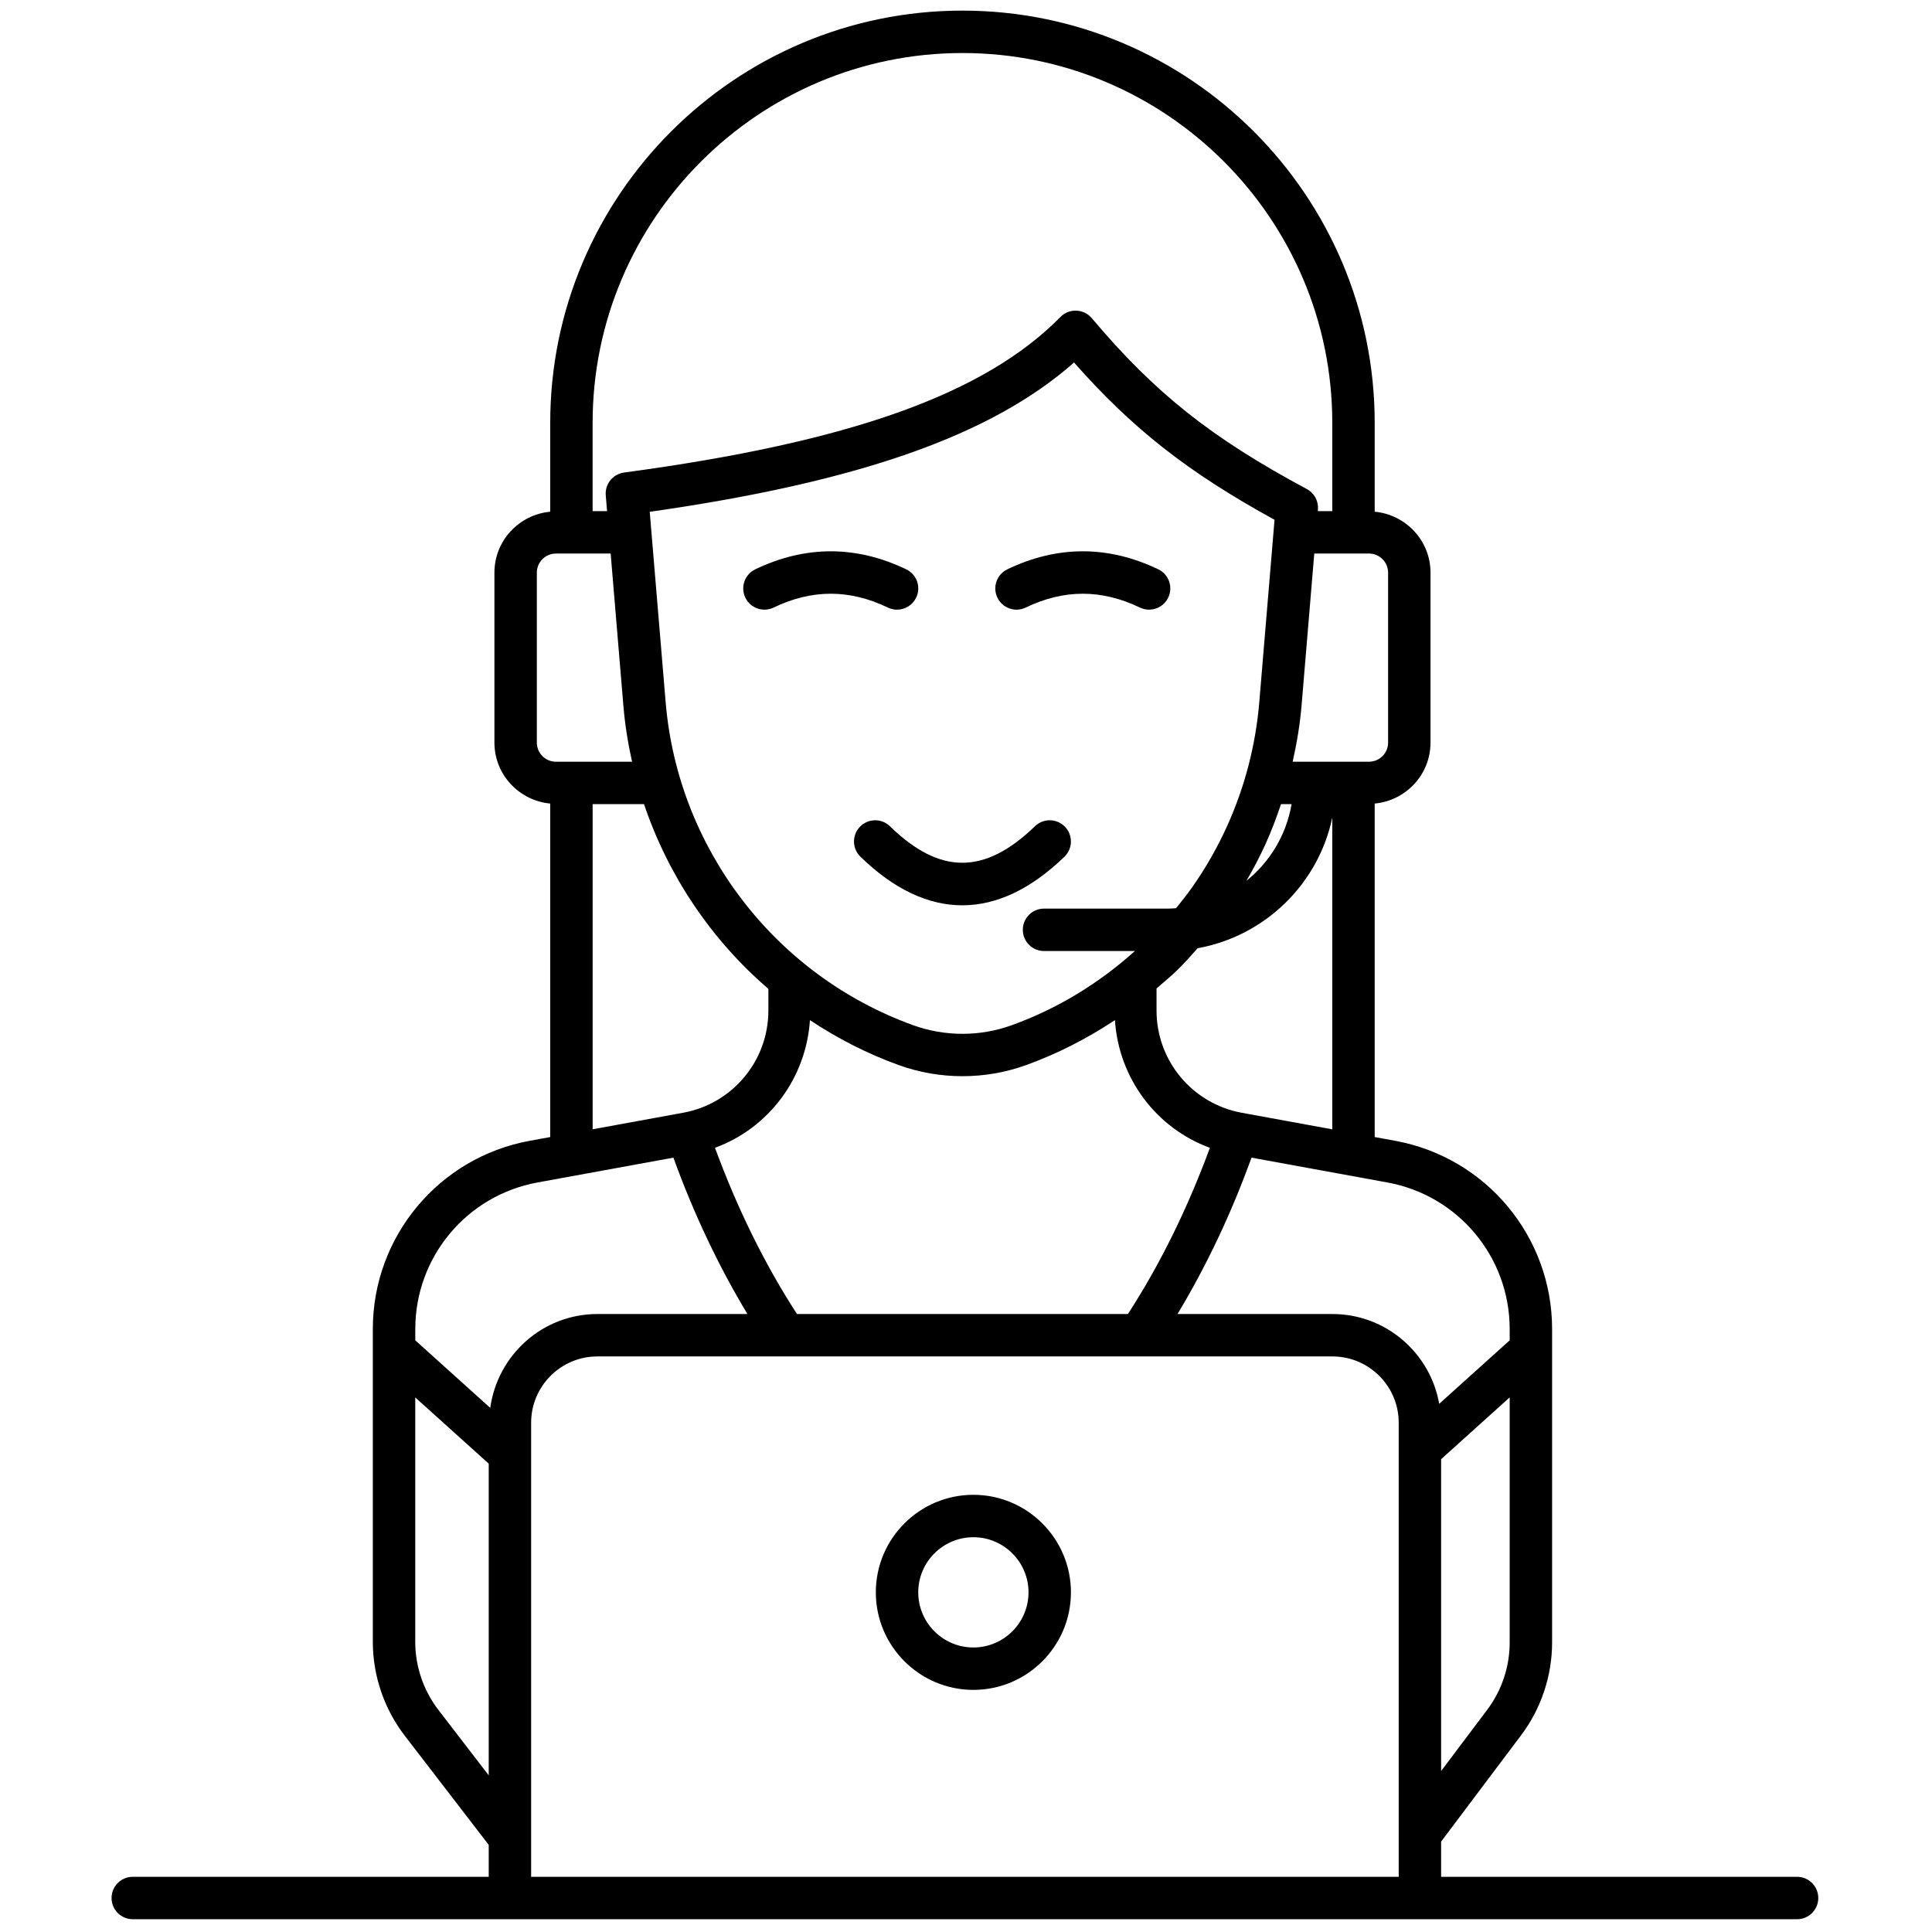
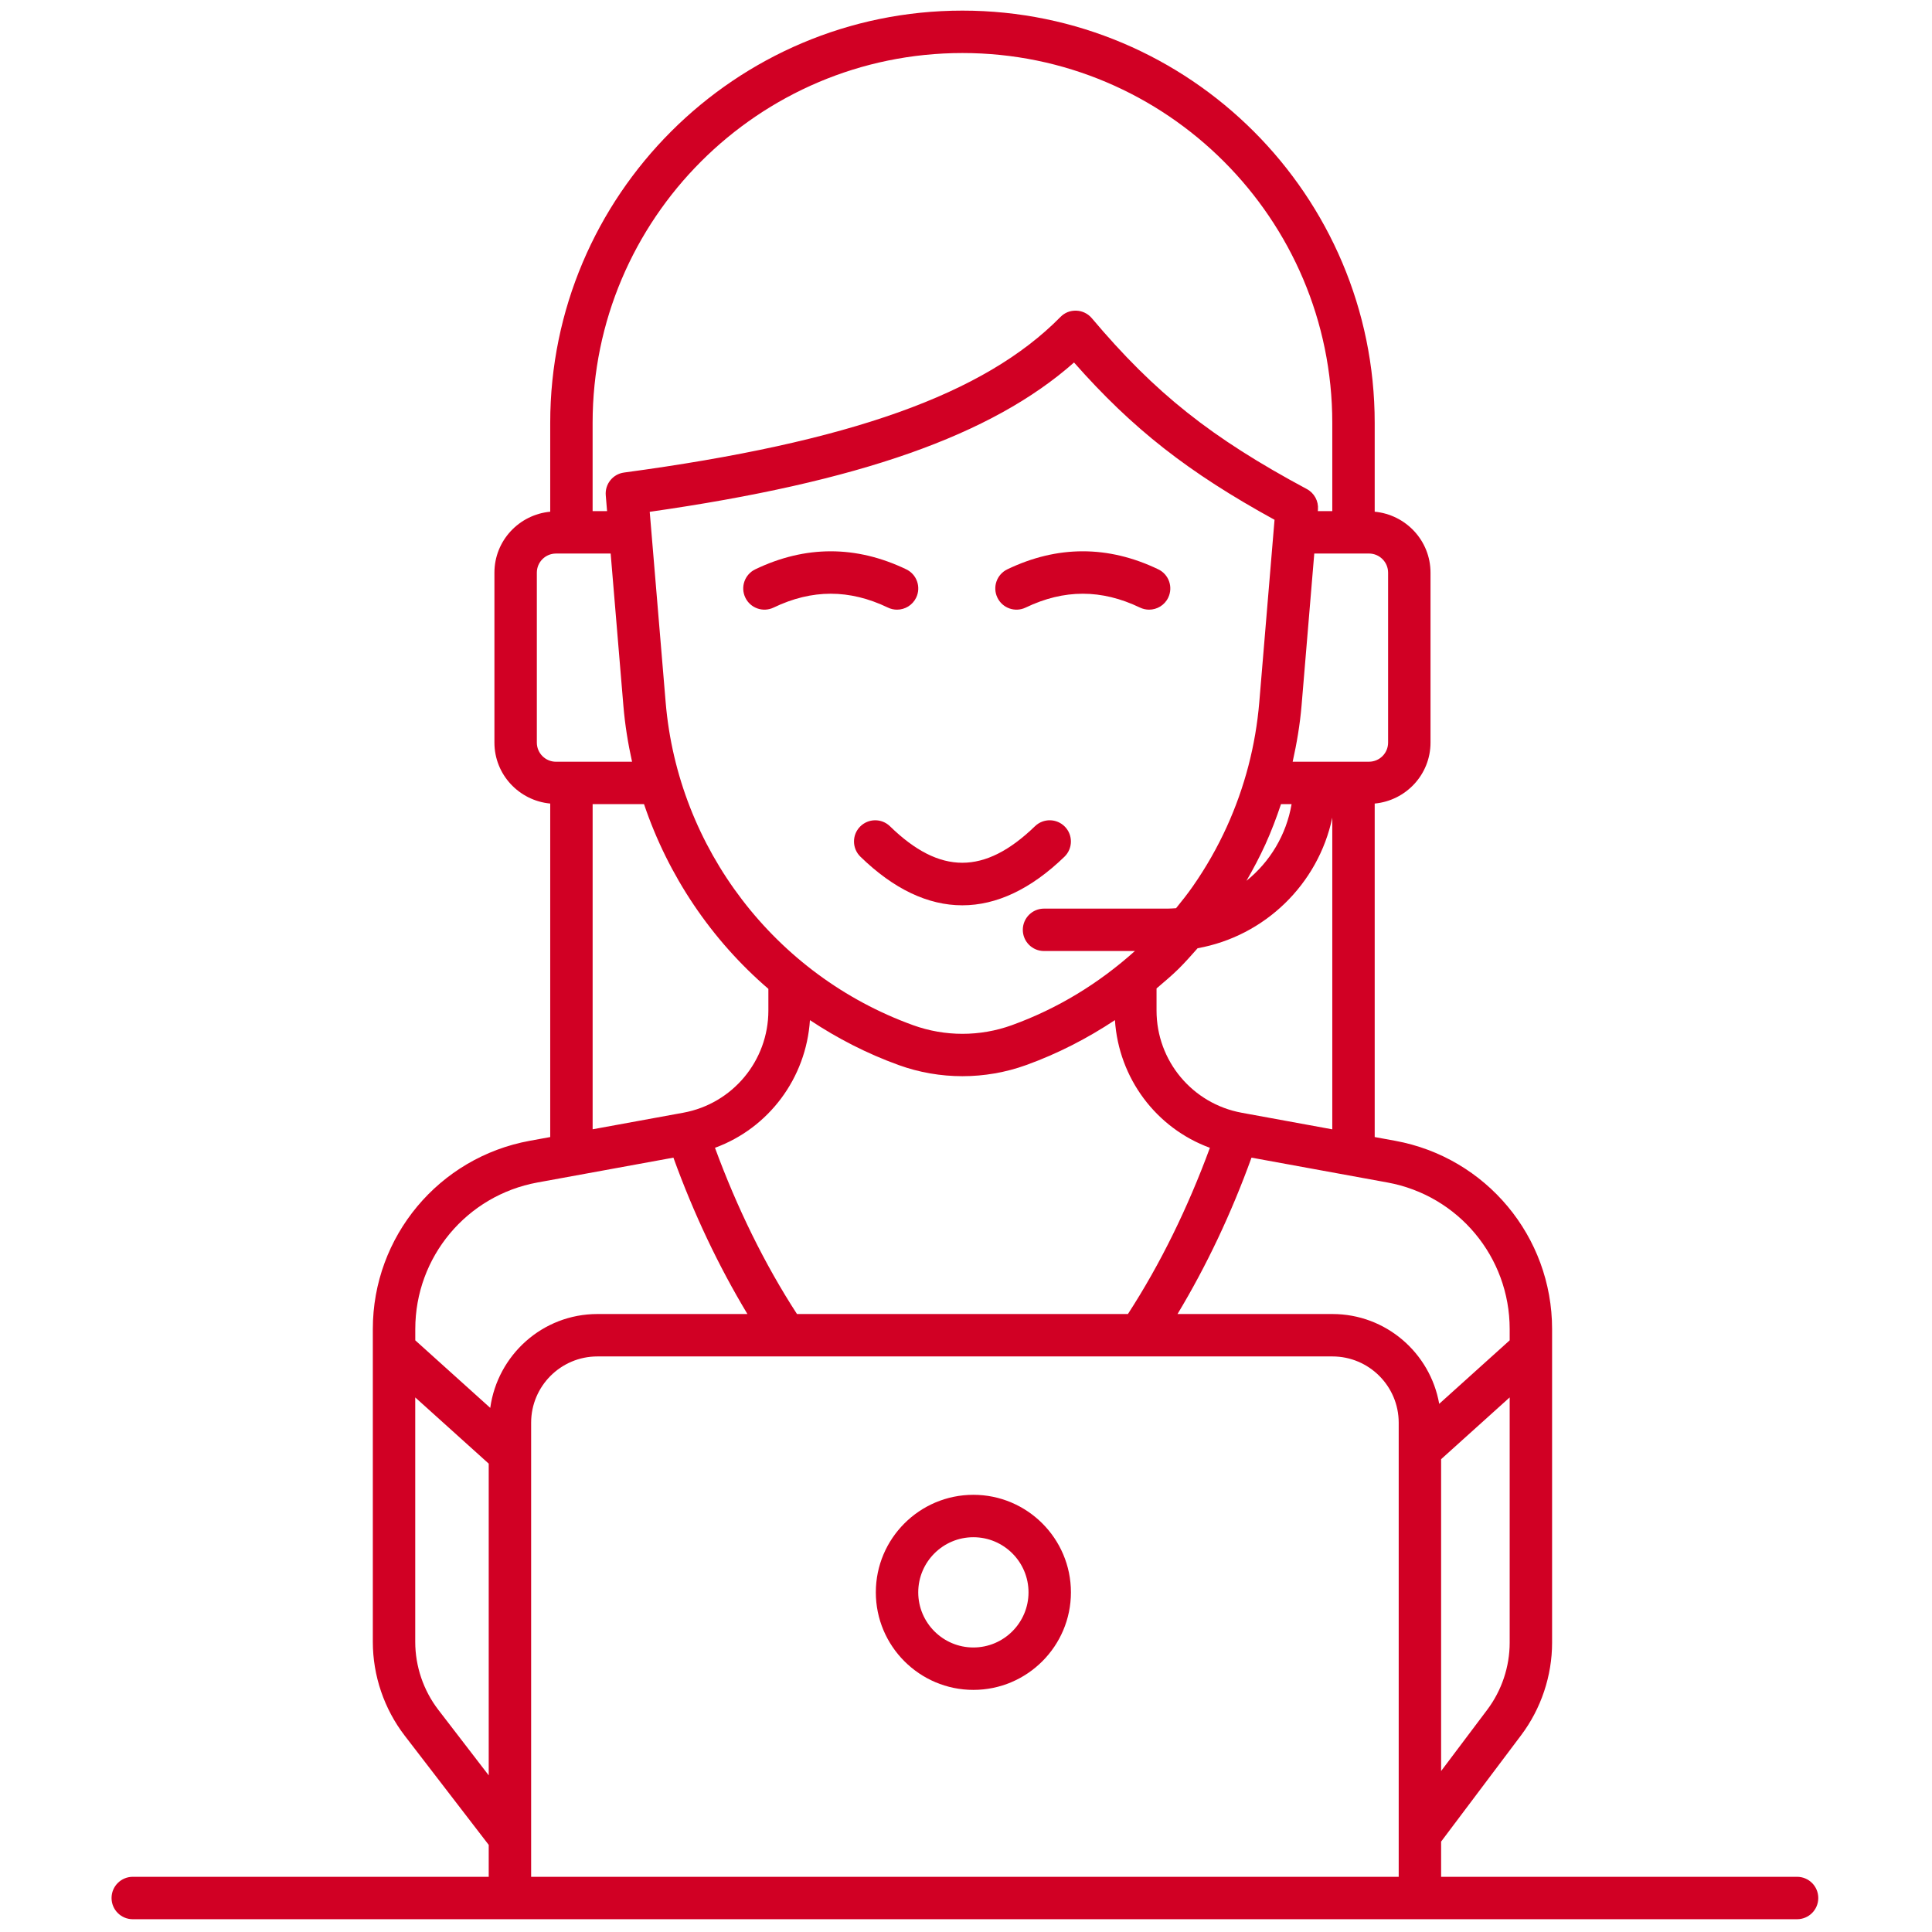
<svg xmlns="http://www.w3.org/2000/svg" version="1.1" width="256" height="256" viewBox="0 0 256 256" xml:space="preserve">
  <defs>
</defs>
  <g style="stroke: none; stroke-width: 0; stroke-dasharray: none; stroke-linecap: butt; stroke-linejoin: miter; stroke-miterlimit: 10; fill: none; fill-rule: nonzero; opacity: 1;" transform="translate(1.406593 1.406593) scale(2.81 2.81)">
-     <path d="M 41.799 28.248 c -0.146 0 -0.292 -0.031 -0.432 -0.099 c -1.813 -0.87 -3.576 -0.87 -5.388 0 c -0.497 0.239 -1.095 0.03 -1.334 -0.469 c -0.239 -0.498 -0.029 -1.095 0.469 -1.334 c 2.362 -1.134 4.758 -1.133 7.119 0 c 0.498 0.239 0.708 0.836 0.469 1.334 C 42.529 28.039 42.172 28.248 41.799 28.248 z" style="stroke: none; stroke-width: 1; stroke-dasharray: none; stroke-linecap: butt; stroke-linejoin: miter; stroke-miterlimit: 10; fill: rgb(0,0,0); fill-rule: nonzero; opacity: 1;" transform=" matrix(1 0 0 1 0 0) " stroke-linecap="round" />
-     <path d="M 53.685 28.248 c -0.145 0 -0.292 -0.032 -0.432 -0.099 c -1.813 -0.869 -3.575 -0.87 -5.388 0 c -0.5 0.24 -1.096 0.028 -1.334 -0.469 c -0.239 -0.498 -0.029 -1.095 0.469 -1.334 c 2.361 -1.134 4.757 -1.134 7.118 0 c 0.498 0.239 0.708 0.836 0.469 1.334 C 54.415 28.039 54.058 28.248 53.685 28.248 z" style="stroke: none; stroke-width: 1; stroke-dasharray: none; stroke-linecap: butt; stroke-linejoin: miter; stroke-miterlimit: 10; fill: rgb(0,0,0); fill-rule: nonzero; opacity: 1;" transform=" matrix(1 0 0 1 0 0) " stroke-linecap="round" />
-     <path d="M 44.877 42.189 c -1.62 0 -3.236 -0.765 -4.805 -2.293 c -0.396 -0.386 -0.404 -1.019 -0.019 -1.414 c 0.387 -0.396 1.019 -0.404 1.414 -0.019 c 2.355 2.295 4.462 2.292 6.836 -0.002 c 0.397 -0.384 1.029 -0.374 1.414 0.023 c 0.384 0.397 0.373 1.03 -0.023 1.414 C 48.116 41.425 46.495 42.189 44.877 42.189 z" style="stroke: none; stroke-width: 1; stroke-dasharray: none; stroke-linecap: butt; stroke-linejoin: miter; stroke-miterlimit: 10; fill: rgb(0,0,0); fill-rule: nonzero; opacity: 1;" transform=" matrix(1 0 0 1 0 0) " stroke-linecap="round" />
-     <path d="M 84.24 88 H 67.455 v -1.661 l 3.775 -5.018 c 0.94 -1.25 1.458 -2.799 1.458 -4.36 V 62.169 c 0 -4.358 -3.112 -8.092 -7.401 -8.876 l -0.964 -0.176 V 37.391 c 1.472 -0.138 2.632 -1.367 2.632 -2.874 v -8.014 c 0 -1.507 -1.16 -2.736 -2.632 -2.874 v -4.19 C 64.323 8.72 55.603 0 44.884 0 C 34.166 0 25.445 8.72 25.445 19.439 v 4.19 c -1.472 0.138 -2.631 1.367 -2.631 2.874 v 8.014 c 0 1.507 1.16 2.736 2.631 2.874 v 15.726 l -0.964 0.176 c -4.288 0.784 -7.401 4.518 -7.401 8.876 v 14.755 c 0 1.59 0.534 3.16 1.504 4.421 l 3.961 5.15 V 88 H 5.76 c -0.552 0 -1 0.447 -1 1 s 0.448 1 1 1 h 16.785 h 44.91 H 84.24 c 0.553 0 1 -0.447 1 -1 S 84.793 88 84.24 88 z M 69.633 80.118 l -2.178 2.894 V 68.307 l 3.233 -2.913 v 11.567 C 70.688 78.092 70.313 79.213 69.633 80.118 z M 70.688 62.169 v 0.534 l -3.323 2.994 c -0.424 -2.401 -2.513 -4.235 -5.035 -4.235 h -7.305 c 1.365 -2.267 2.534 -4.736 3.489 -7.374 l 6.414 1.172 C 68.266 55.871 70.688 58.776 70.688 62.169 z M 37.081 61.462 c -1.534 -2.365 -2.824 -5.004 -3.867 -7.838 c 2.535 -0.93 4.298 -3.281 4.478 -6.02 c 1.292 0.858 2.689 1.578 4.184 2.118 c 0.97 0.351 1.988 0.525 3.007 0.525 c 1.019 0 2.038 -0.175 3.007 -0.525 c 1.492 -0.539 2.884 -1.258 4.184 -2.119 c 0.179 2.74 1.942 5.092 4.478 6.021 c -1.044 2.835 -2.333 5.474 -3.866 7.838 H 37.081 z M 30.137 23.634 c 9.858 -1.406 16.122 -3.605 20.008 -7.041 c 2.765 3.133 5.383 5.181 9.455 7.417 l -0.719 8.6 c -0.171 2.037 -0.686 4.013 -1.531 5.873 c -0.446 0.982 -0.985 1.927 -1.602 2.81 c -0.247 0.355 -0.517 0.695 -0.791 1.032 c -0.129 0.008 -0.257 0.02 -0.389 0.02 H 48.73 c -0.553 0 -1 0.448 -1 1 s 0.447 1 1 1 h 4.285 c -1.7 1.526 -3.639 2.714 -5.803 3.497 c -1.502 0.543 -3.154 0.543 -4.655 0 c -6.511 -2.353 -11.092 -8.332 -11.669 -15.231 L 30.137 23.634 z M 59.905 37.418 h 0.499 c -0.249 1.454 -1.025 2.729 -2.129 3.616 c 0.325 -0.561 0.628 -1.135 0.896 -1.724 C 59.452 38.692 59.69 38.059 59.905 37.418 z M 58.051 51.971 c -2.326 -0.426 -4.015 -2.451 -4.015 -4.816 v -1.046 c 0.351 -0.302 0.708 -0.596 1.04 -0.924 c 0.313 -0.31 0.605 -0.642 0.897 -0.972 c 3.168 -0.569 5.689 -3.021 6.35 -6.157 v 14.697 L 58.051 51.971 z M 64.955 26.503 v 8.014 c 0 0.497 -0.404 0.901 -0.901 0.901 h -3.599 c 0.193 -0.869 0.344 -1.748 0.419 -2.642 l 0.6 -7.175 h 2.58 C 64.551 25.602 64.955 26.006 64.955 26.503 z M 44.884 2 C 54.5 2 62.323 9.823 62.323 19.439 v 4.163 h -0.682 l 0.006 -0.076 c 0.033 -0.397 -0.172 -0.776 -0.523 -0.965 c -4.507 -2.415 -7.16 -4.523 -10.141 -8.058 c -0.182 -0.215 -0.445 -0.344 -0.726 -0.354 c -0.299 -0.011 -0.555 0.097 -0.752 0.297 c -3.587 3.643 -9.934 5.905 -20.578 7.336 c -0.528 0.071 -0.908 0.543 -0.863 1.075 l 0.062 0.745 h -0.682 v -4.163 C 27.445 9.823 35.269 2 44.884 2 z M 24.814 34.517 v -8.014 c 0 -0.497 0.404 -0.901 0.901 -0.901 h 2.58 l 0.6 7.175 c 0.075 0.897 0.217 1.778 0.409 2.642 h -3.589 C 25.218 35.418 24.814 35.014 24.814 34.517 z M 27.445 37.418 h 2.423 c 1.142 3.384 3.173 6.398 5.864 8.711 v 1.025 c 0 2.365 -1.688 4.391 -4.015 4.816 l -4.272 0.781 V 37.418 z M 24.841 55.26 l 6.413 -1.172 c 0.955 2.638 2.125 5.106 3.49 7.374 h -7.074 c -2.586 0 -4.709 1.933 -5.053 4.426 l -3.535 -3.185 v -0.533 C 19.081 58.776 21.503 55.871 24.841 55.26 z M 20.169 80.126 c -0.702 -0.913 -1.089 -2.051 -1.089 -3.202 V 65.395 l 3.465 3.122 v 14.699 L 20.169 80.126 z M 24.545 88 V 66.586 c 0 -1.723 1.401 -3.124 3.124 -3.124 H 62.33 c 1.723 0 3.125 1.401 3.125 3.124 V 88 H 24.545 z" style="stroke: none; stroke-width: 1; stroke-dasharray: none; stroke-linecap: butt; stroke-linejoin: miter; stroke-miterlimit: 10; fill: rgb(0,0,0); fill-rule: nonzero; opacity: 1;" transform=" matrix(1 0 0 1 0 0) " stroke-linecap="round" />
-     <path d="M 45.399 79.186 c -2.536 0 -4.6 -2.063 -4.6 -4.6 s 2.063 -4.599 4.6 -4.599 s 4.6 2.063 4.6 4.599 S 47.936 79.186 45.399 79.186 z M 45.399 71.987 c -1.434 0 -2.6 1.166 -2.6 2.599 c 0 1.434 1.166 2.6 2.6 2.6 s 2.6 -1.166 2.6 -2.6 C 47.999 73.153 46.833 71.987 45.399 71.987 z" style="stroke: none; stroke-width: 1; stroke-dasharray: none; stroke-linecap: butt; stroke-linejoin: miter; stroke-miterlimit: 10; fill: rgb(0,0,0); fill-rule: nonzero; opacity: 1;" transform=" matrix(1 0 0 1 0 0) " stroke-linecap="round" />
+     <path d="M 41.799 28.248 c -0.146 0 -0.292 -0.031 -0.432 -0.099 c -1.813 -0.87 -3.576 -0.87 -5.388 0 c -0.497 0.239 -1.095 0.03 -1.334 -0.469 c -0.239 -0.498 -0.029 -1.095 0.469 -1.334 c 2.362 -1.134 4.758 -1.133 7.119 0 c 0.498 0.239 0.708 0.836 0.469 1.334 C 42.529 28.039 42.172 28.248 41.799 28.248 z" style="stroke: none; stroke-width: 1; stroke-dasharray: none; stroke-linecap: butt; stroke-linejoin: miter; stroke-miterlimit: 10; fill: #D10024; fill-rule: nonzero; opacity: 1;" transform=" matrix(1 0 0 1 0 0) " stroke-linecap="round" />
+     <path d="M 53.685 28.248 c -0.145 0 -0.292 -0.032 -0.432 -0.099 c -1.813 -0.869 -3.575 -0.87 -5.388 0 c -0.5 0.24 -1.096 0.028 -1.334 -0.469 c -0.239 -0.498 -0.029 -1.095 0.469 -1.334 c 2.361 -1.134 4.757 -1.134 7.118 0 c 0.498 0.239 0.708 0.836 0.469 1.334 C 54.415 28.039 54.058 28.248 53.685 28.248 z" style="stroke: none; stroke-width: 1; stroke-dasharray: none; stroke-linecap: butt; stroke-linejoin: miter; stroke-miterlimit: 10; fill: #D10024; fill-rule: nonzero; opacity: 1;" transform=" matrix(1 0 0 1 0 0) " stroke-linecap="round" />
+     <path d="M 44.877 42.189 c -1.62 0 -3.236 -0.765 -4.805 -2.293 c -0.396 -0.386 -0.404 -1.019 -0.019 -1.414 c 0.387 -0.396 1.019 -0.404 1.414 -0.019 c 2.355 2.295 4.462 2.292 6.836 -0.002 c 0.397 -0.384 1.029 -0.374 1.414 0.023 c 0.384 0.397 0.373 1.03 -0.023 1.414 C 48.116 41.425 46.495 42.189 44.877 42.189 z" style="stroke: none; stroke-width: 1; stroke-dasharray: none; stroke-linecap: butt; stroke-linejoin: miter; stroke-miterlimit: 10; fill: #D10024; fill-rule: nonzero; opacity: 1;" transform=" matrix(1 0 0 1 0 0) " stroke-linecap="round" />
+     <path d="M 84.24 88 H 67.455 v -1.661 l 3.775 -5.018 c 0.94 -1.25 1.458 -2.799 1.458 -4.36 V 62.169 c 0 -4.358 -3.112 -8.092 -7.401 -8.876 l -0.964 -0.176 V 37.391 c 1.472 -0.138 2.632 -1.367 2.632 -2.874 v -8.014 c 0 -1.507 -1.16 -2.736 -2.632 -2.874 v -4.19 C 64.323 8.72 55.603 0 44.884 0 C 34.166 0 25.445 8.72 25.445 19.439 v 4.19 c -1.472 0.138 -2.631 1.367 -2.631 2.874 v 8.014 c 0 1.507 1.16 2.736 2.631 2.874 v 15.726 l -0.964 0.176 c -4.288 0.784 -7.401 4.518 -7.401 8.876 v 14.755 c 0 1.59 0.534 3.16 1.504 4.421 l 3.961 5.15 V 88 H 5.76 c -0.552 0 -1 0.447 -1 1 s 0.448 1 1 1 h 16.785 h 44.91 H 84.24 c 0.553 0 1 -0.447 1 -1 S 84.793 88 84.24 88 z M 69.633 80.118 l -2.178 2.894 V 68.307 l 3.233 -2.913 v 11.567 C 70.688 78.092 70.313 79.213 69.633 80.118 z M 70.688 62.169 v 0.534 l -3.323 2.994 c -0.424 -2.401 -2.513 -4.235 -5.035 -4.235 h -7.305 c 1.365 -2.267 2.534 -4.736 3.489 -7.374 l 6.414 1.172 C 68.266 55.871 70.688 58.776 70.688 62.169 z M 37.081 61.462 c -1.534 -2.365 -2.824 -5.004 -3.867 -7.838 c 2.535 -0.93 4.298 -3.281 4.478 -6.02 c 1.292 0.858 2.689 1.578 4.184 2.118 c 0.97 0.351 1.988 0.525 3.007 0.525 c 1.019 0 2.038 -0.175 3.007 -0.525 c 1.492 -0.539 2.884 -1.258 4.184 -2.119 c 0.179 2.74 1.942 5.092 4.478 6.021 c -1.044 2.835 -2.333 5.474 -3.866 7.838 H 37.081 z M 30.137 23.634 c 9.858 -1.406 16.122 -3.605 20.008 -7.041 c 2.765 3.133 5.383 5.181 9.455 7.417 l -0.719 8.6 c -0.171 2.037 -0.686 4.013 -1.531 5.873 c -0.446 0.982 -0.985 1.927 -1.602 2.81 c -0.247 0.355 -0.517 0.695 -0.791 1.032 c -0.129 0.008 -0.257 0.02 -0.389 0.02 H 48.73 c -0.553 0 -1 0.448 -1 1 s 0.447 1 1 1 h 4.285 c -1.7 1.526 -3.639 2.714 -5.803 3.497 c -1.502 0.543 -3.154 0.543 -4.655 0 c -6.511 -2.353 -11.092 -8.332 -11.669 -15.231 L 30.137 23.634 z M 59.905 37.418 h 0.499 c -0.249 1.454 -1.025 2.729 -2.129 3.616 c 0.325 -0.561 0.628 -1.135 0.896 -1.724 C 59.452 38.692 59.69 38.059 59.905 37.418 z M 58.051 51.971 c -2.326 -0.426 -4.015 -2.451 -4.015 -4.816 v -1.046 c 0.351 -0.302 0.708 -0.596 1.04 -0.924 c 0.313 -0.31 0.605 -0.642 0.897 -0.972 c 3.168 -0.569 5.689 -3.021 6.35 -6.157 v 14.697 L 58.051 51.971 z M 64.955 26.503 v 8.014 c 0 0.497 -0.404 0.901 -0.901 0.901 h -3.599 c 0.193 -0.869 0.344 -1.748 0.419 -2.642 l 0.6 -7.175 h 2.58 C 64.551 25.602 64.955 26.006 64.955 26.503 z M 44.884 2 C 54.5 2 62.323 9.823 62.323 19.439 v 4.163 h -0.682 l 0.006 -0.076 c 0.033 -0.397 -0.172 -0.776 -0.523 -0.965 c -4.507 -2.415 -7.16 -4.523 -10.141 -8.058 c -0.182 -0.215 -0.445 -0.344 -0.726 -0.354 c -0.299 -0.011 -0.555 0.097 -0.752 0.297 c -3.587 3.643 -9.934 5.905 -20.578 7.336 c -0.528 0.071 -0.908 0.543 -0.863 1.075 l 0.062 0.745 h -0.682 v -4.163 C 27.445 9.823 35.269 2 44.884 2 z M 24.814 34.517 v -8.014 c 0 -0.497 0.404 -0.901 0.901 -0.901 h 2.58 l 0.6 7.175 c 0.075 0.897 0.217 1.778 0.409 2.642 h -3.589 C 25.218 35.418 24.814 35.014 24.814 34.517 z M 27.445 37.418 h 2.423 c 1.142 3.384 3.173 6.398 5.864 8.711 v 1.025 c 0 2.365 -1.688 4.391 -4.015 4.816 l -4.272 0.781 V 37.418 z M 24.841 55.26 l 6.413 -1.172 c 0.955 2.638 2.125 5.106 3.49 7.374 h -7.074 c -2.586 0 -4.709 1.933 -5.053 4.426 l -3.535 -3.185 v -0.533 C 19.081 58.776 21.503 55.871 24.841 55.26 z M 20.169 80.126 c -0.702 -0.913 -1.089 -2.051 -1.089 -3.202 V 65.395 l 3.465 3.122 v 14.699 L 20.169 80.126 z M 24.545 88 V 66.586 c 0 -1.723 1.401 -3.124 3.124 -3.124 H 62.33 c 1.723 0 3.125 1.401 3.125 3.124 V 88 H 24.545 z" style="stroke: none; stroke-width: 1; stroke-dasharray: none; stroke-linecap: butt; stroke-linejoin: miter; stroke-miterlimit: 10; fill: #D10024; fill-rule: nonzero; opacity: 1;" transform=" matrix(1 0 0 1 0 0) " stroke-linecap="round" />
+     <path d="M 45.399 79.186 c -2.536 0 -4.6 -2.063 -4.6 -4.6 s 2.063 -4.599 4.6 -4.599 s 4.6 2.063 4.6 4.599 S 47.936 79.186 45.399 79.186 z M 45.399 71.987 c -1.434 0 -2.6 1.166 -2.6 2.599 c 0 1.434 1.166 2.6 2.6 2.6 s 2.6 -1.166 2.6 -2.6 C 47.999 73.153 46.833 71.987 45.399 71.987 z" style="stroke: none; stroke-width: 1; stroke-dasharray: none; stroke-linecap: butt; stroke-linejoin: miter; stroke-miterlimit: 10; fill: #D10024; fill-rule: nonzero; opacity: 1;" transform=" matrix(1 0 0 1 0 0) " stroke-linecap="round" />
  </g>
</svg>
